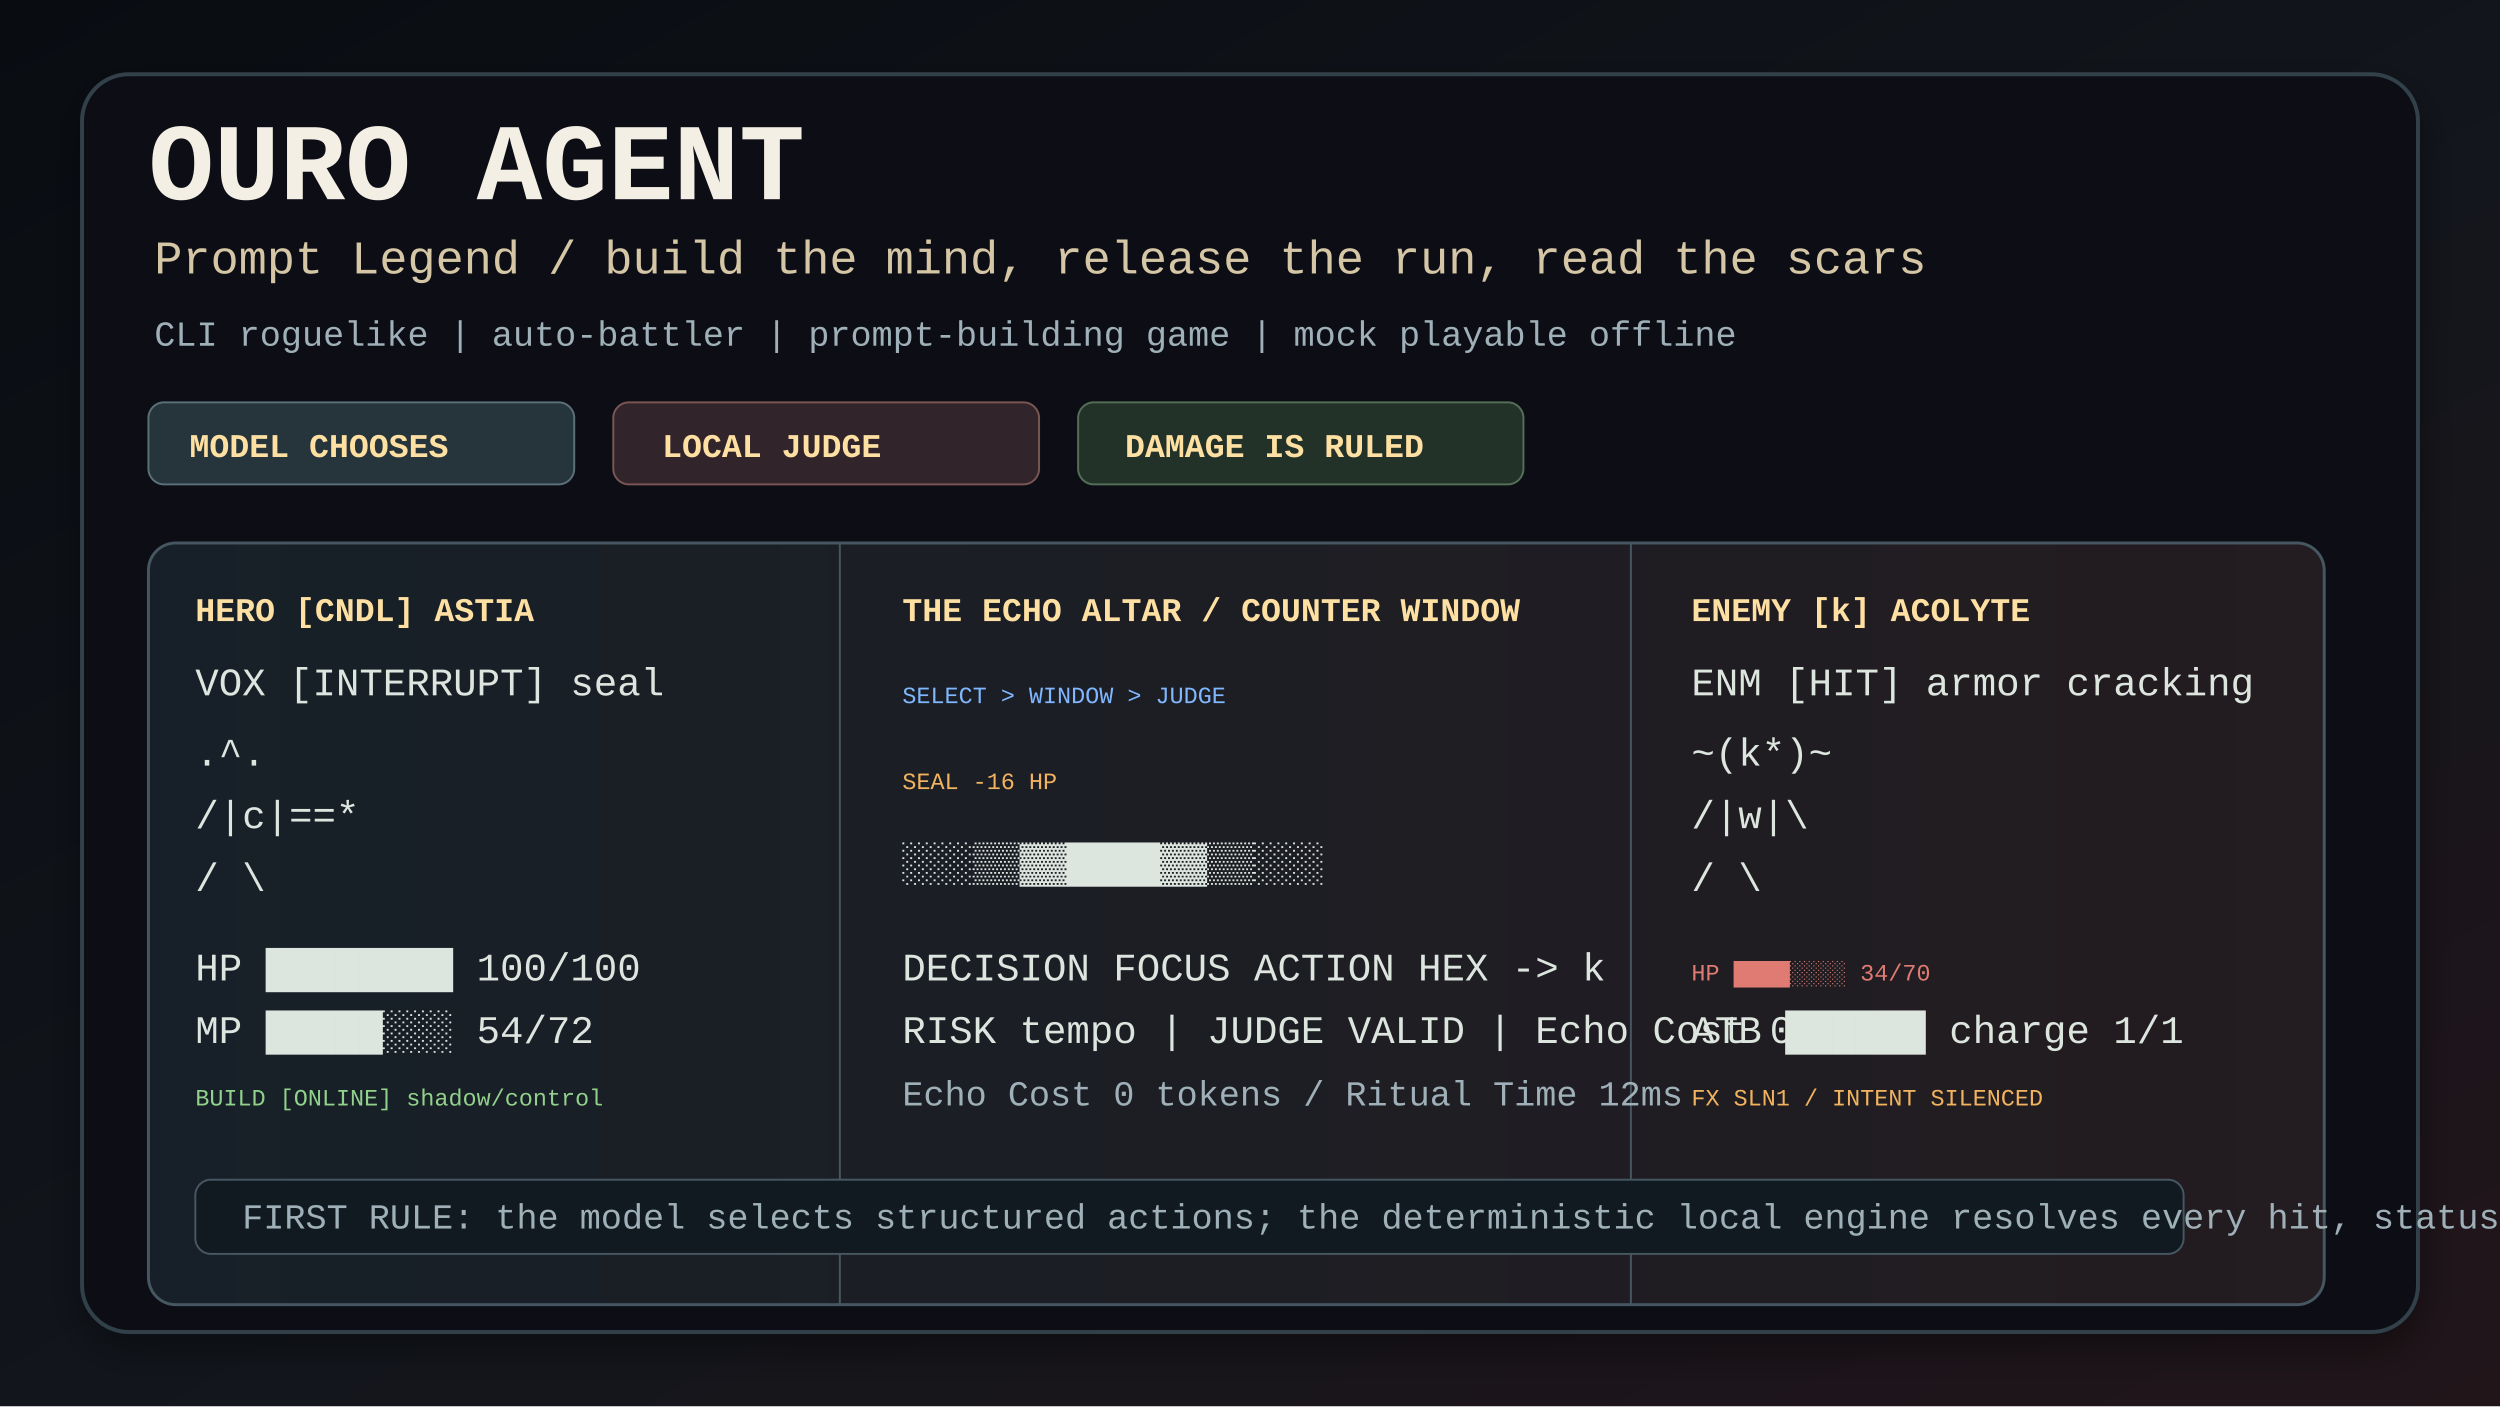
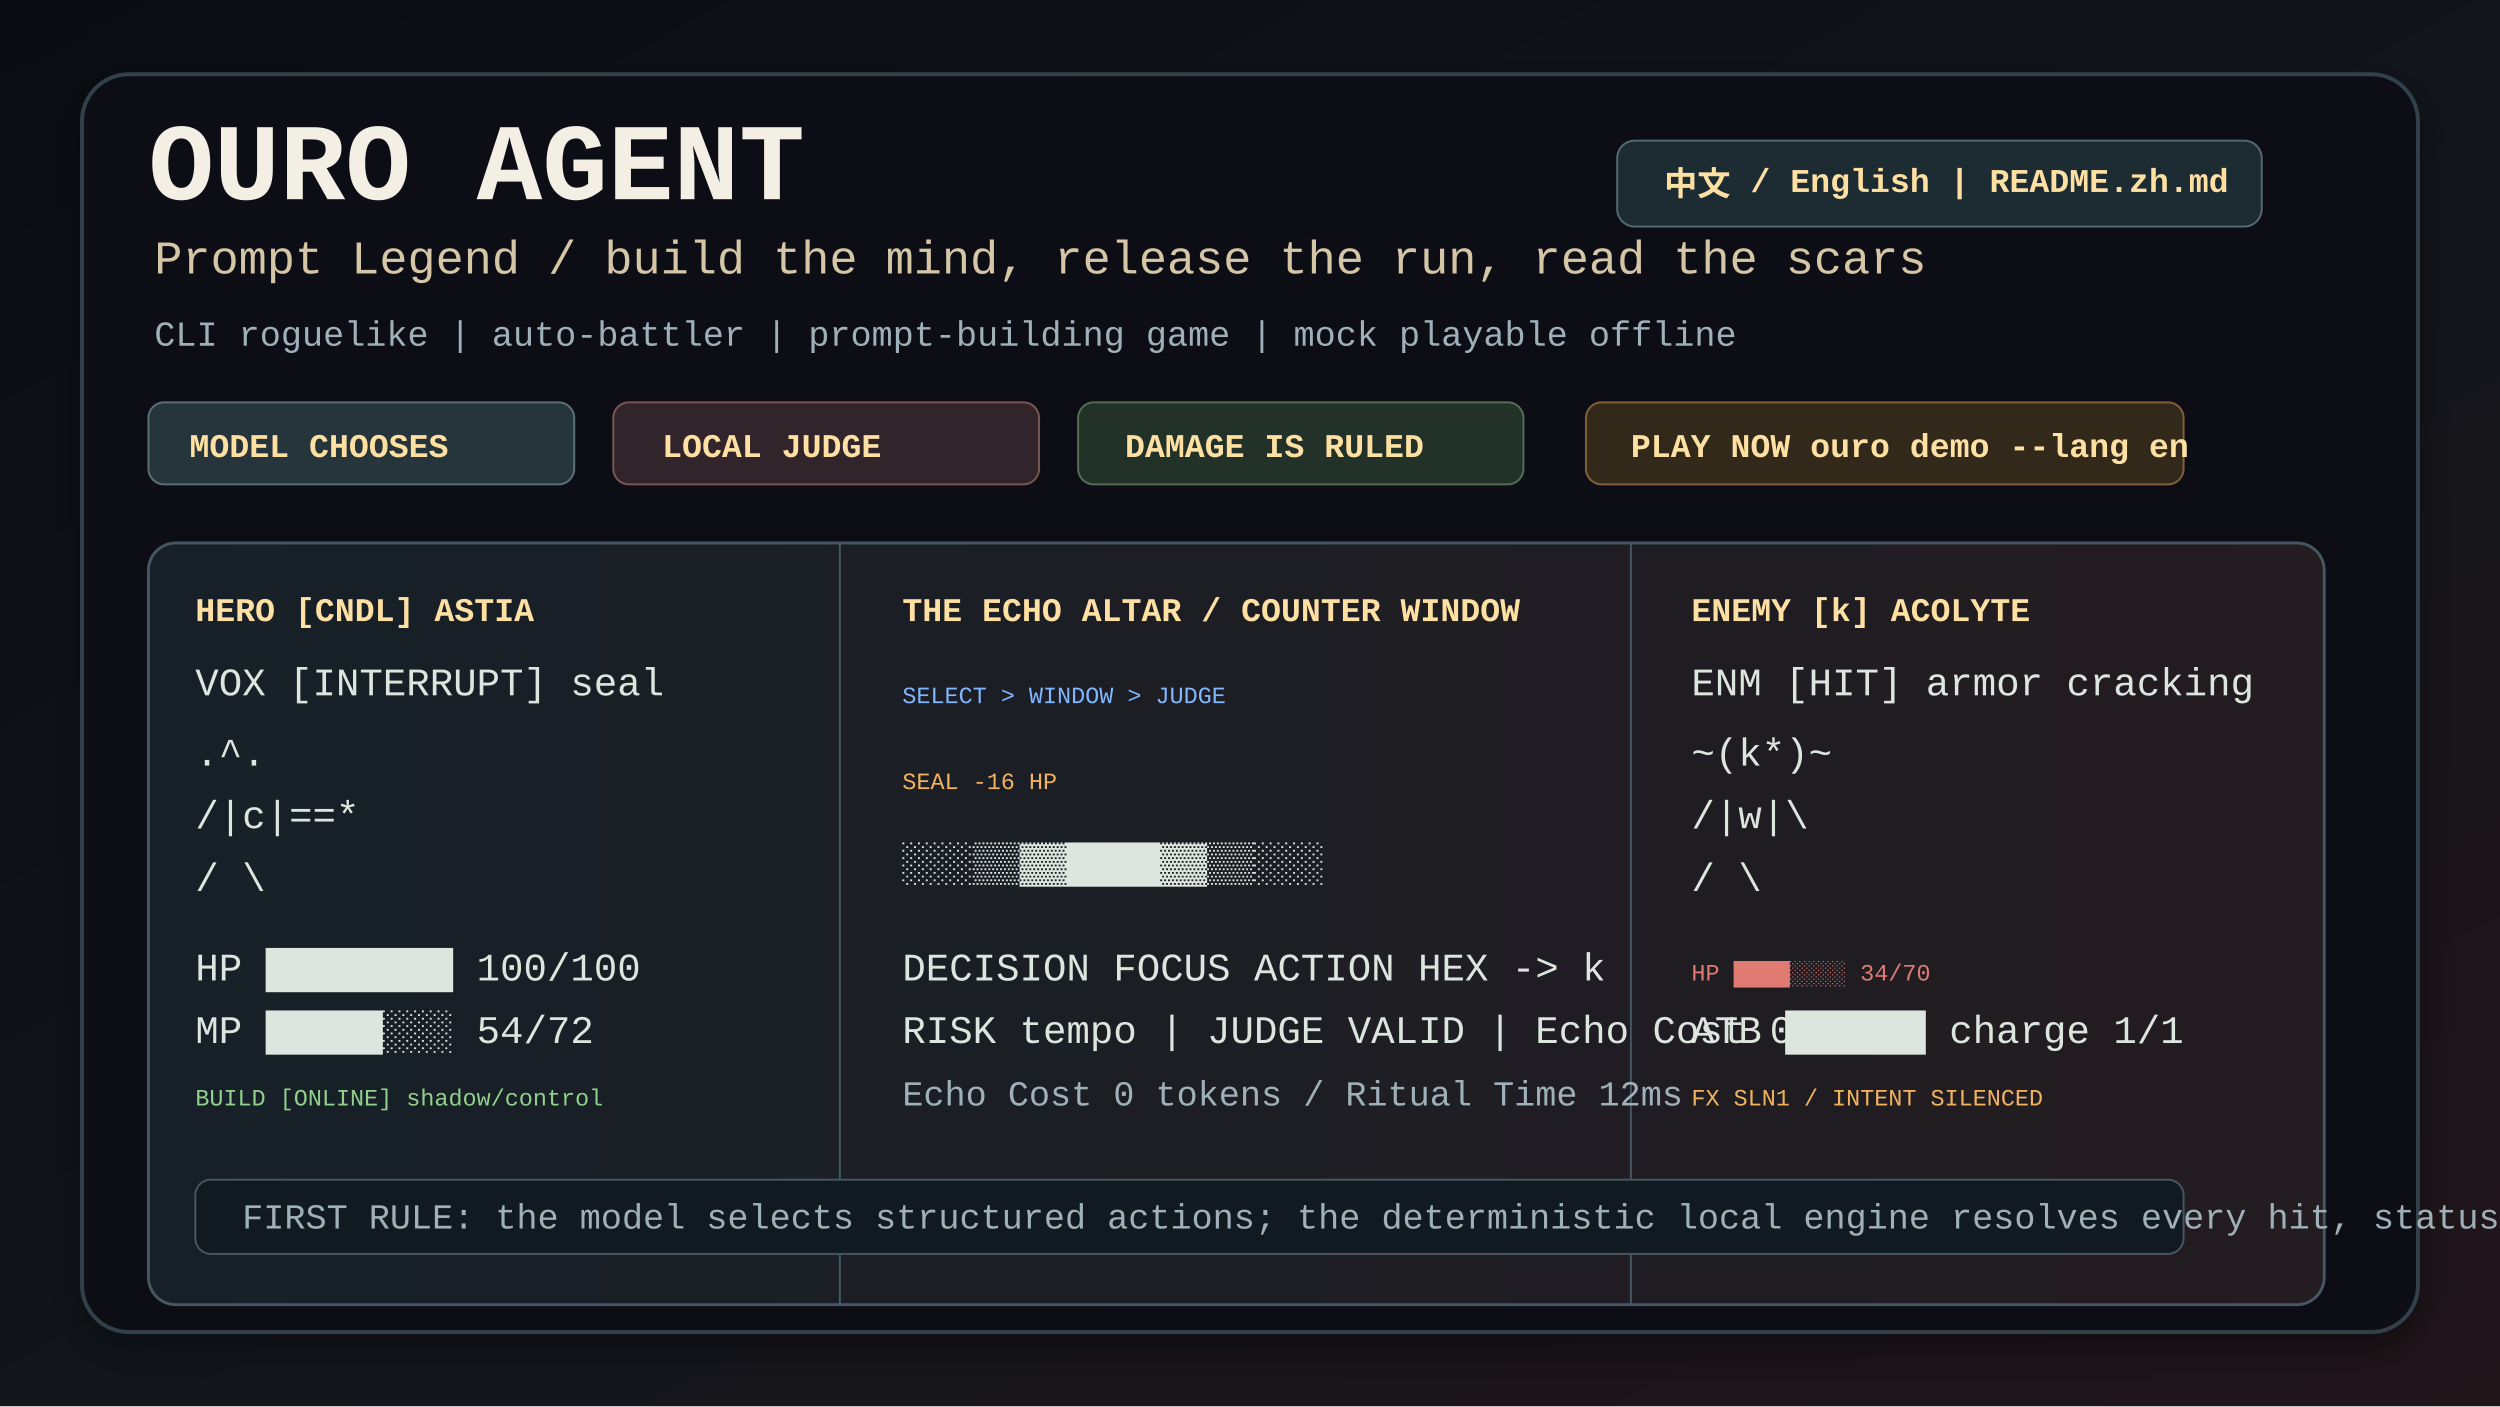
<svg xmlns="http://www.w3.org/2000/svg" width="1280" height="720" viewBox="0 0 1280 720" role="img" aria-labelledby="title desc">
  <defs>
    <linearGradient id="bg" x1="0" x2="1" y1="0" y2="1">
      <stop offset="0" stop-color="#090d12" />
      <stop offset="0.52" stop-color="#12161c" />
      <stop offset="1" stop-color="#21151a" />
    </linearGradient>
    <linearGradient id="panel" x1="0" x2="1">
      <stop offset="0" stop-color="#172028" />
      <stop offset="1" stop-color="#231c20" />
    </linearGradient>
    <filter id="soft">
      <feDropShadow dx="0" dy="8" stdDeviation="10" flood-color="#000000" flood-opacity="0.42" />
    </filter>
    <style>
      .mono { font-family: ui-monospace, SFMono-Regular, Menlo, Consolas, "Liberation Mono", monospace; }
      .title { font-size: 56px; font-weight: 800; fill: #f3efe5; letter-spacing: 0; }
      .subtitle { font-size: 24px; fill: #d5c6a5; }
      .small { font-size: 18px; fill: #9fb0b8; }
      .label { font-size: 17px; fill: #ffe0a3; font-weight: 700; }
      .line { font-size: 20px; fill: #dde5df; }
      .dim { fill: #718088; }
      .accent { fill: #f2b35f; }
      .green { fill: #91d18b; }
      .red { fill: #e07b73; }
      .blue { fill: #80b7ff; }
      .box { fill: url(#panel); stroke: #465761; stroke-width: 1.5; rx: 14; }
      .thin { stroke: #465761; stroke-width: 1; }
    </style>
  </defs>
  <rect width="1280" height="720" fill="url(#bg)" />
  <rect x="42" y="38" width="1196" height="644" rx="24" fill="#0b1016" stroke="#33414a" stroke-width="2" filter="url(#soft)" />
  <text x="76" y="102" class="mono title">OURO AGENT</text>
  <text x="79" y="140" class="mono subtitle">Prompt Legend / build the mind, release the run, read the scars</text>
  <text x="79" y="177" class="mono small">CLI roguelike  |  auto-battler  |  prompt-building game  |  mock playable offline</text>
+   <rect x="828" y="72" width="330" height="44" rx="9" fill="#1d2b33" stroke="#536a72" />
+   <text x="852" y="100" class="mono label">中文 / English  |  README.zh.md</text>
  <rect x="76" y="206" width="218" height="42" rx="8" fill="#26343b" stroke="#5c7077" />
  <text x="97" y="234" class="mono label">MODEL CHOOSES</text>
  <rect x="314" y="206" width="218" height="42" rx="8" fill="#31242a" stroke="#7a5653" />
  <text x="339" y="234" class="mono label">LOCAL JUDGE</text>
  <rect x="552" y="206" width="228" height="42" rx="8" fill="#223229" stroke="#537057" />
  <text x="576" y="234" class="mono label">DAMAGE IS RULED</text>
+   <rect x="812" y="206" width="306" height="42" rx="8" fill="#32291b" stroke="#80613b" />
+   <text x="835" y="234" class="mono label">PLAY NOW  ouro demo --lang en</text>
  <rect x="76" y="278" width="1114" height="390" class="box" />
  <line x1="430" y1="278" x2="430" y2="668" class="thin" />
  <line x1="835" y1="278" x2="835" y2="668" class="thin" />
  <text x="100" y="318" class="mono label">HERO [CNDL] ASTIA</text>
  <text x="462" y="318" class="mono label">THE ECHO ALTAR / COUNTER WINDOW</text>
  <text x="866" y="318" class="mono label">ENEMY [k] ACOLYTE</text>
  <text x="100" y="356" class="mono line">VOX [INTERRUPT] seal</text>
  <text x="100" y="392" class="mono line">   .^.</text>
  <text x="100" y="424" class="mono line">  /|c|==*</text>
  <text x="100" y="456" class="mono line">   / \</text>
  <text x="100" y="502" class="mono line">HP ████████ 100/100</text>
  <text x="100" y="534" class="mono line">MP █████░░░ 54/72</text>
  <text x="100" y="566" class="mono green">BUILD [ONLINE] shadow/control</text>
  <text x="462" y="360" class="mono blue">SELECT  &gt;  WINDOW  &gt;  JUDGE</text>
  <text x="462" y="404" class="mono accent">        SEAL -16 HP</text>
  <text x="462" y="448" class="mono line">░░░▒▒▓▓████▓▓▒▒░░░</text>
  <text x="462" y="502" class="mono line">DECISION FOCUS  ACTION HEX -&gt; k</text>
  <text x="462" y="534" class="mono line">RISK tempo | JUDGE VALID | Echo Cost 0</text>
  <text x="462" y="566" class="mono small">Echo Cost 0 tokens / Ritual Time 12ms</text>
  <text x="866" y="356" class="mono line">ENM [HIT] armor cracking</text>
  <text x="866" y="392" class="mono line">    ~(k*)~</text>
  <text x="866" y="424" class="mono line">     /|w|\</text>
  <text x="866" y="456" class="mono line">     / \</text>
  <text x="866" y="502" class="mono red">HP ████░░░░ 34/70</text>
  <text x="866" y="534" class="mono line">ATB ██████ charge 1/1</text>
  <text x="866" y="566" class="mono accent">FX SLN1 / INTENT SILENCED</text>
  <rect x="100" y="604" width="1018" height="38" rx="8" fill="#111a20" stroke="#465761" />
  <text x="124" y="629" class="mono small">FIRST RULE: the model selects structured actions; the deterministic local engine resolves every hit, status, reward, and defeat.</text>
</svg>
